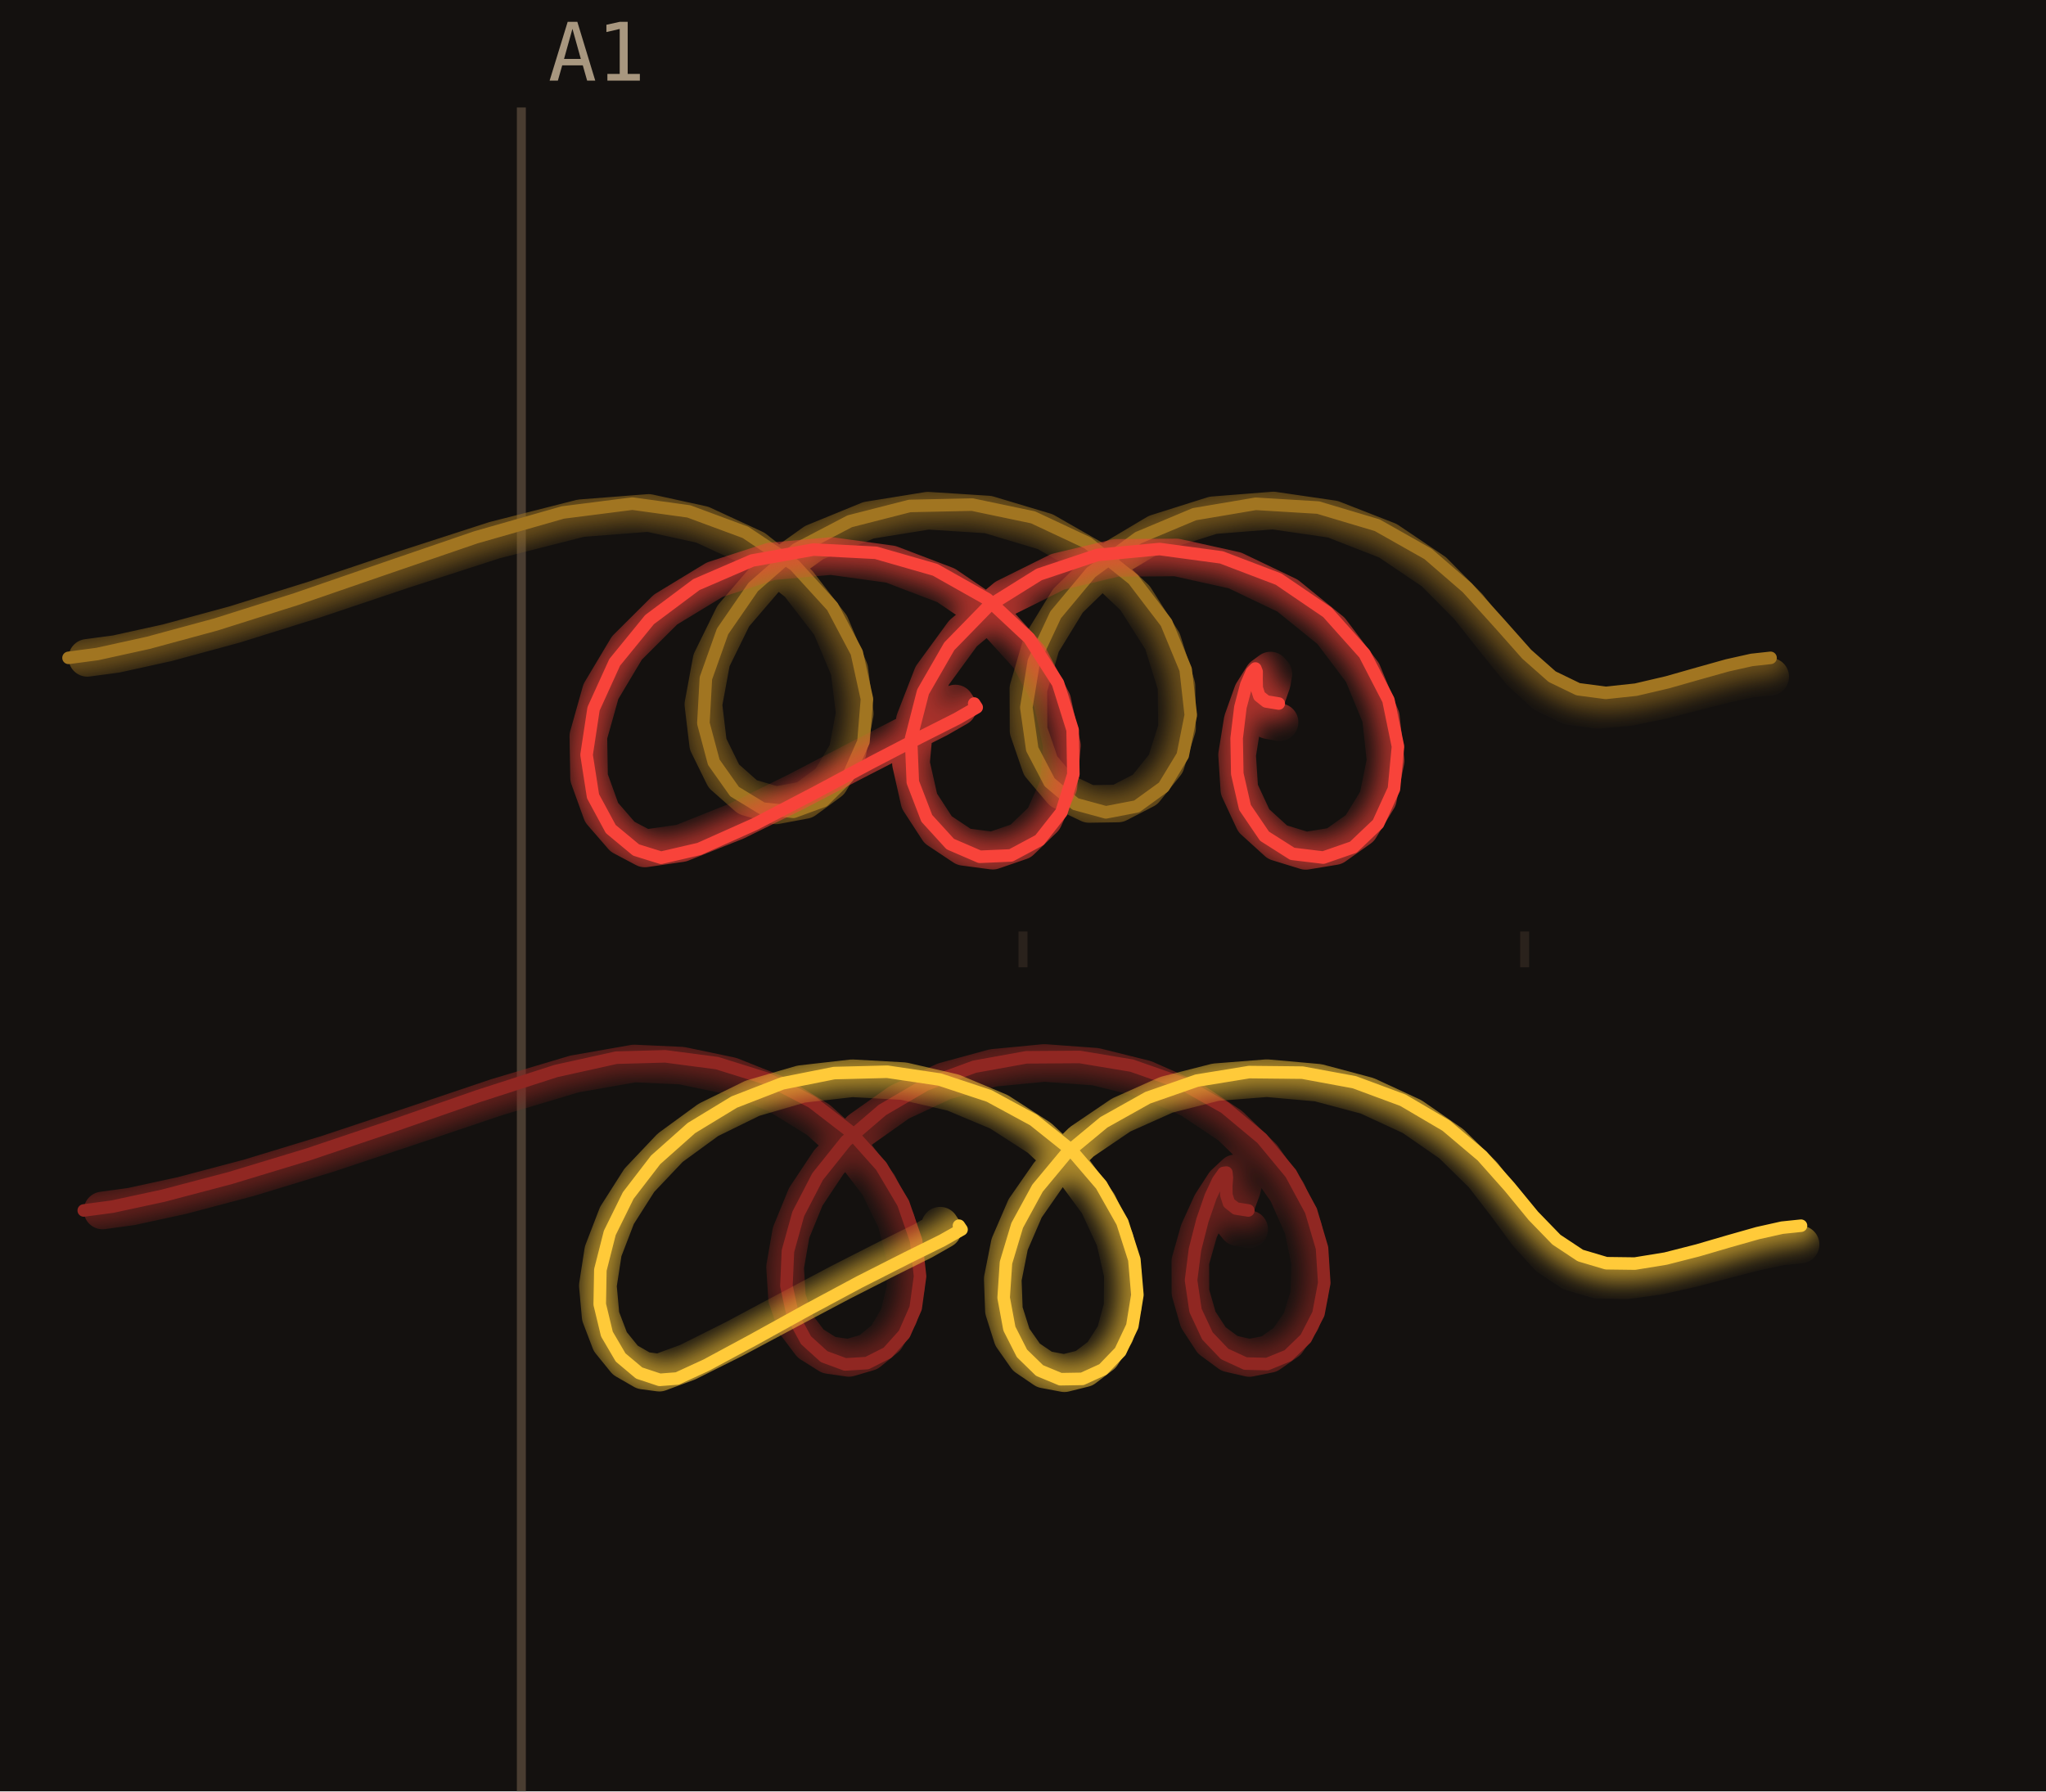
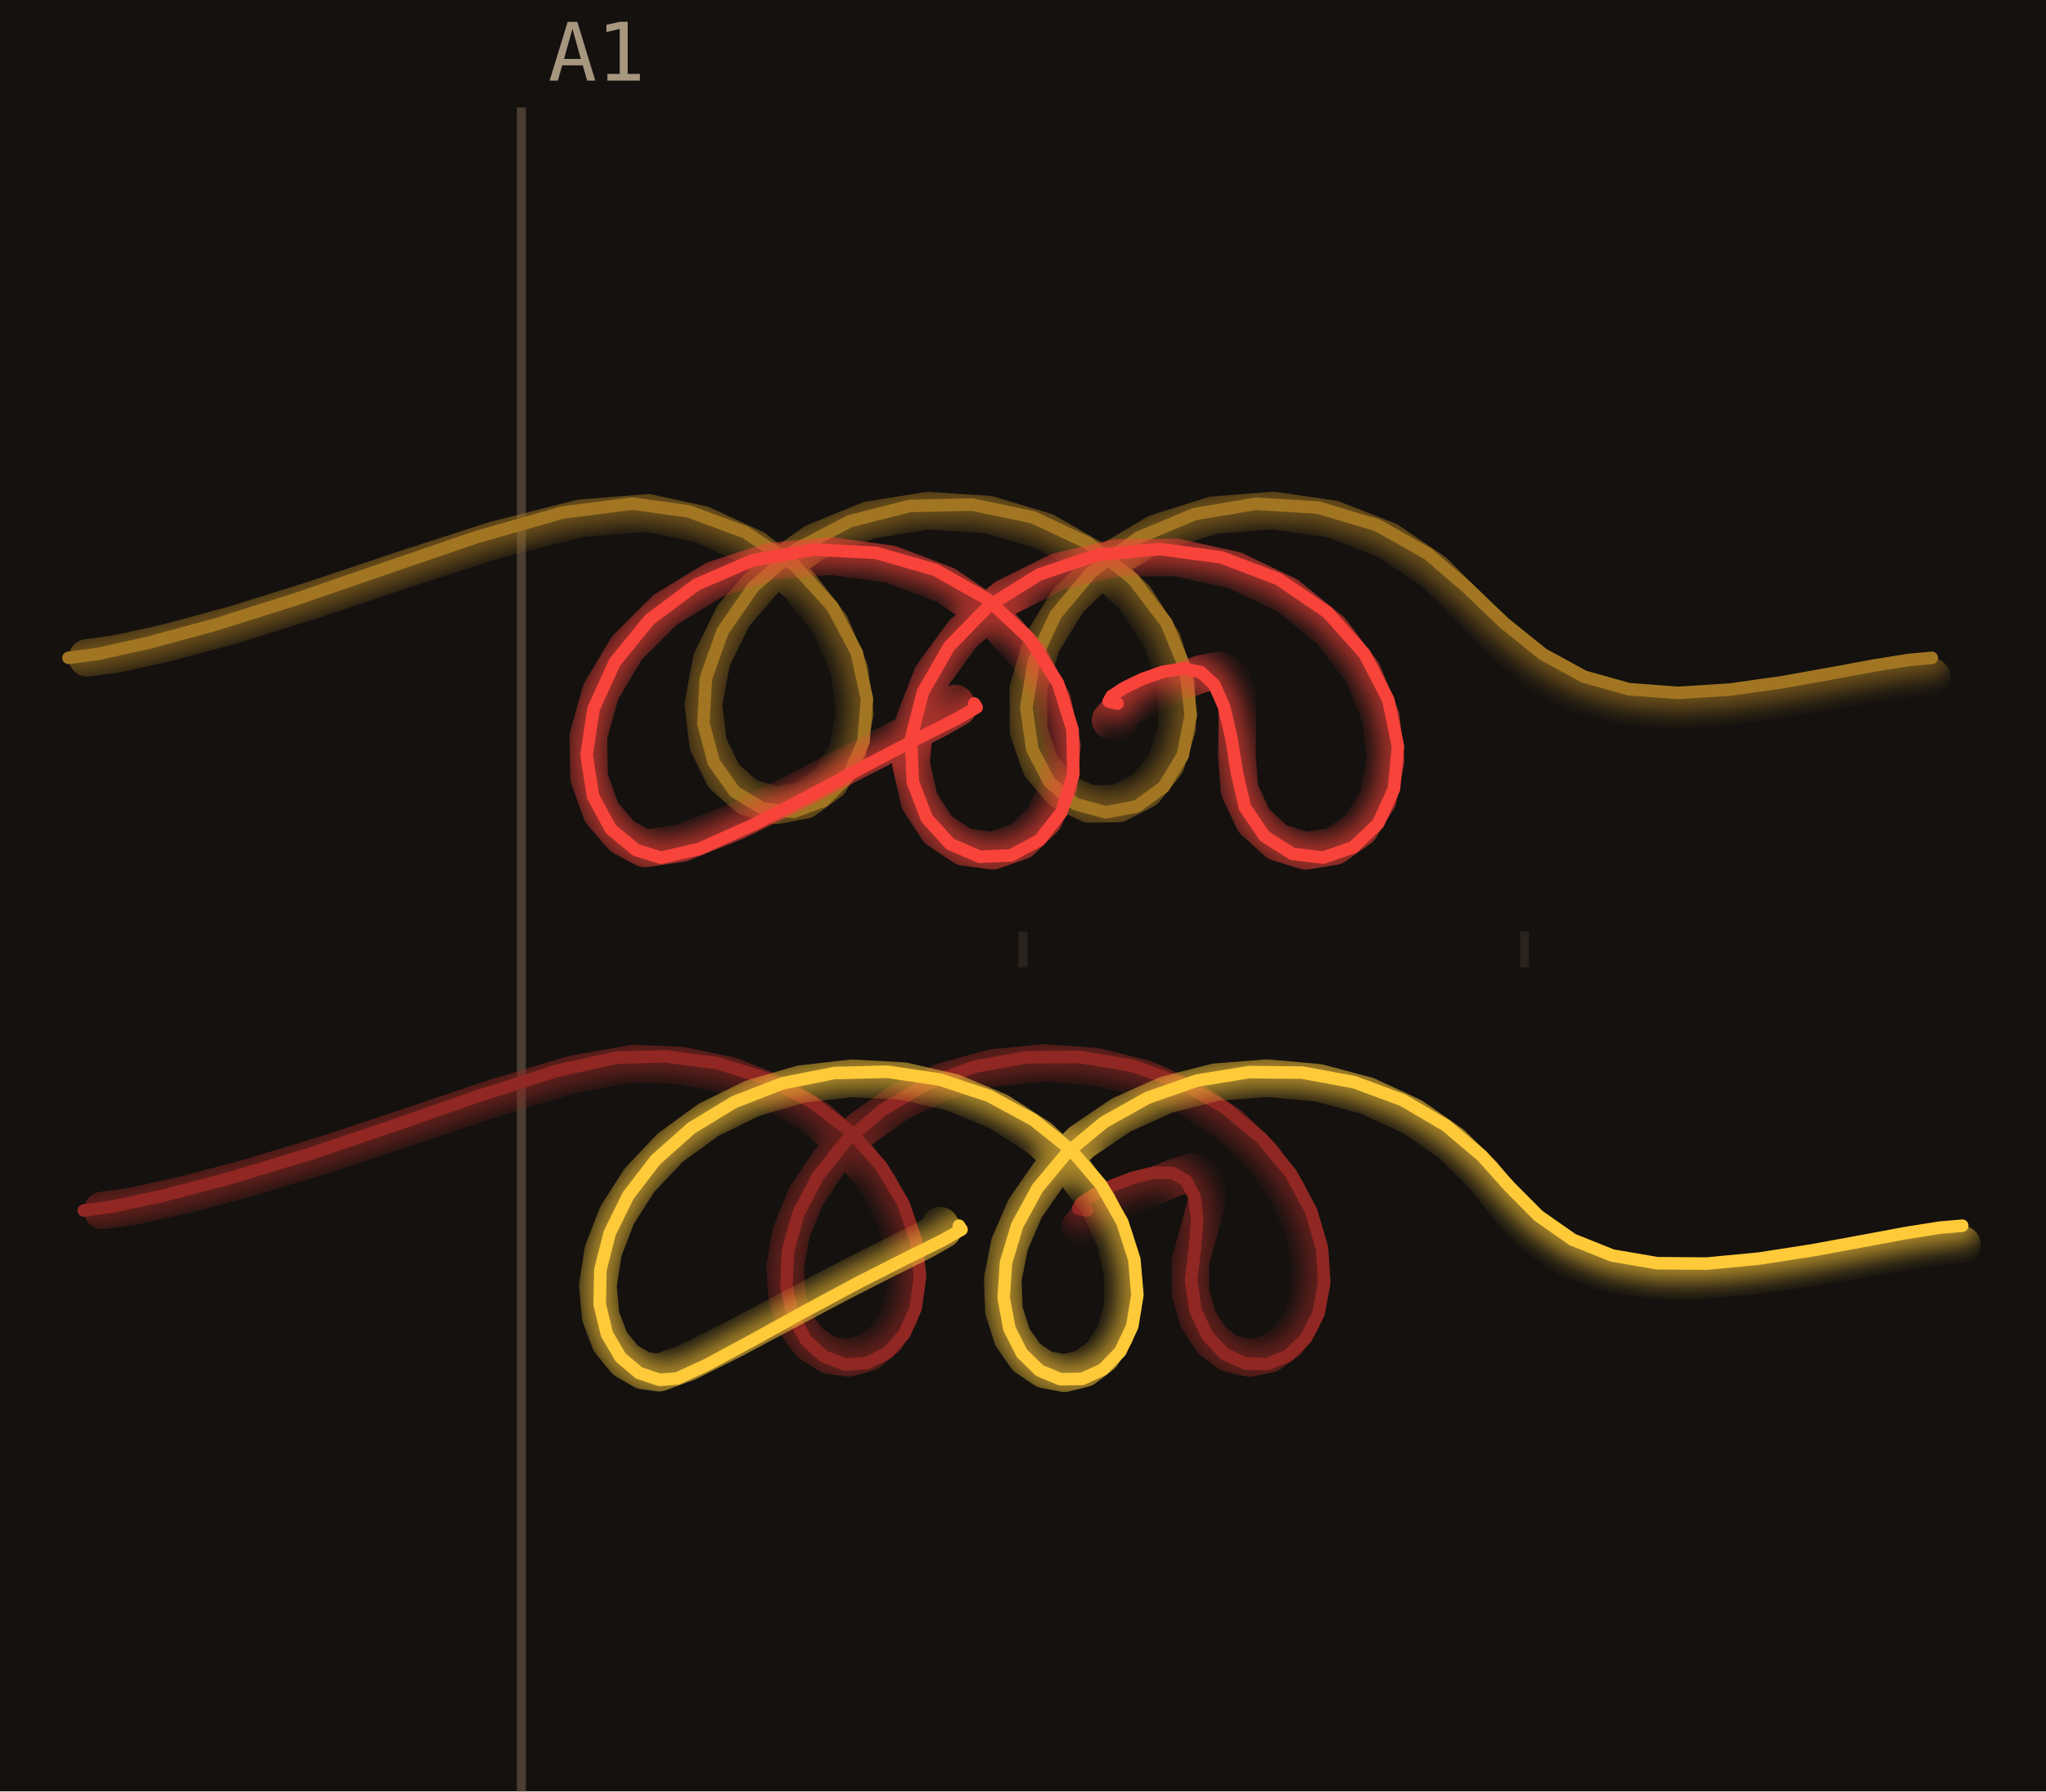
<svg xmlns="http://www.w3.org/2000/svg" viewBox="0 0 228.4 200" width="228.4" height="200" role="img">
  <rect width="228.4" height="200" fill="#14110f" />
  <path d="M58.2 12L58.2 200" stroke="#4a3d31" stroke-width="1" fill="none" />
  <path d="M114.2 104L114.2 108" stroke="#2a221c" stroke-width="1" fill="none" />
  <path d="M170.2 104L170.2 108" stroke="#2a221c" stroke-width="1" fill="none" />
  <text x="61.2" y="9" fill="#a8977f" font-size="9" font-family="ui-monospace, Menlo, monospace">A1</text>
  <defs>
-     <filter id="fade-wk0l5v2uj" filterUnits="userSpaceOnUse" x="0.51" y="49.09" width="204.28" height="48.75">
+     <filter id="fade-wk01v55uf6" filterUnits="userSpaceOnUse" x="0.51" y="49.09" width="222.28" height="48.75">
      <feGaussianBlur stdDeviation="1.26" />
    </filter>
-     <mask id="mask-wk0l5v2uj" maskUnits="userSpaceOnUse" x="0.51" y="49.09" width="204.28" height="48.75">
-       <path d="M7.65 73.45L10.87 73.02L16.55 71.77L24.11 69.72L33.06 66.89L42.92 63.49L53.13 59.99L62.83 57.22L70.6 56.23L76.9 57.1L83.22 59.44L88.7 63.1L92.92 67.72L95.64 72.86L96.78 78.05L96.39 82.82L94.66 86.73L91.93 89.42L88.59 90.64L85.12 90.28L82 88.38L79.68 85.1L78.52 80.75L78.8 75.73L80.66 70.5L84.08 65.54L88.91 61.31L94.86 58.2L101.55 56.49L108.53 56.34L115.32 57.76L121.44 60.63L126.5 64.68L130.2 69.53L132.36 74.75L132.93 79.84L132.03 84.35L129.9 87.86L126.89 90.04L123.45 90.7L120.05 89.77L117.17 87.34L115.23 83.64L114.57 78.99L115.41 73.84L117.84 68.65L121.79 63.91L127.06 60.04L133.33 57.41L140.18 56.25L147.14 56.67L153.74 58.64L159.42 61.85L163.78 65.62L167.35 69.57L170.43 73.04L173.27 75.55L176.16 76.95L179.26 77.36L182.62 77L186.13 76.18L189.61 75.19L192.82 74.29L195.55 73.68L197.65 73.45" fill="none" stroke="#fff" stroke-width="4.2" stroke-linecap="round" stroke-linejoin="round" filter="url(#fade-wk0l5v2uj)" />
+     <mask id="mask-wk01v55uf6" maskUnits="userSpaceOnUse" x="0.51" y="49.09" width="222.28" height="48.75">
+       <path d="M7.65 73.45L10.87 73.02L16.55 71.77L24.11 69.72L33.06 66.89L42.92 63.49L53.13 59.99L62.83 57.22L70.6 56.23L76.9 57.1L83.22 59.44L88.7 63.1L92.92 67.72L95.64 72.86L96.78 78.05L96.39 82.82L94.66 86.73L91.93 89.42L88.59 90.64L85.12 90.28L82 88.38L79.68 85.1L78.52 80.75L78.8 75.73L80.66 70.5L84.08 65.54L88.91 61.31L94.86 58.2L101.55 56.49L108.53 56.34L115.32 57.76L121.44 60.63L126.5 64.68L130.2 69.53L132.36 74.75L132.93 79.84L132.03 84.35L129.9 87.86L126.89 90.04L123.45 90.7L120.05 89.77L117.17 87.34L115.23 83.64L114.57 78.99L115.41 73.84L117.84 68.65L121.79 63.91L127.06 60.04L133.33 57.41L140.18 56.25L147.14 56.67L153.74 58.64L159.42 61.85L163.8 65.62L167.93 69.57L172.24 73.04L176.84 75.55L181.85 76.95L187.3 77.36L193.06 77L198.89 76.18L204.43 75.19L209.3 74.29L213.14 73.68L215.65 73.45" fill="none" stroke="#fff" stroke-width="4.2" stroke-linecap="round" stroke-linejoin="round" filter="url(#fade-wk01v55uf6)" />
    </mask>
  </defs>
-   <g mask="url(#mask-wk0l5v2uj)" opacity="0.65">
-     <path d="M9.75 73.45L12.97 73.02L18.65 71.77L26.21 69.72L35.16 66.92L45.01 63.61L55.21 60.31L64.84 57.86L72.42 57.27L78.4 58.58L84.24 61.28L89.14 65.16L92.72 69.81L94.82 74.79L95.42 79.65L94.61 83.94L92.63 87.27L89.83 89.32L86.62 89.92L83.46 89L80.8 86.65L79.05 83.09L78.52 78.65L79.43 73.72L81.86 68.77L85.74 64.25L90.88 60.58L96.96 58.09L103.58 57.02L110.31 57.45L116.68 59.36L122.26 62.56L126.71 66.77L129.77 71.59L131.33 76.58L131.4 81.28L130.14 85.27L127.82 88.16L124.82 89.71L121.57 89.76L118.54 88.31L116.17 85.5L114.82 81.57L114.8 76.91L116.25 71.92L119.22 67.07L123.58 62.82L129.1 59.53L135.42 57.53L142.14 57L148.79 57.97L154.93 60.37L160.07 63.84L163.91 67.72L167.02 71.65L169.76 75.03L172.41 77.46L175.22 78.83L178.36 79.25L181.84 78.95L185.53 78.19L189.2 77.25L192.59 76.38L195.43 75.77L197.61 75.55" fill="none" stroke="#a17521" stroke-width="4.2" stroke-linecap="round" stroke-linejoin="round" />
+   <g mask="url(#mask-wk01v55uf6)" opacity="0.65">
+     <path d="M9.75 73.45L12.97 73.02L18.65 71.77L26.21 69.72L35.16 66.92L45.01 63.61L55.21 60.31L64.84 57.86L72.42 57.27L78.4 58.58L84.24 61.28L89.14 65.16L92.72 69.81L94.82 74.79L95.42 79.65L94.61 83.94L92.63 87.27L89.83 89.32L86.62 89.92L83.46 89L80.8 86.65L79.05 83.09L78.52 78.65L79.43 73.72L81.86 68.77L85.74 64.25L90.88 60.58L96.96 58.09L103.58 57.02L110.31 57.45L116.68 59.36L122.26 62.56L126.71 66.77L129.77 71.59L131.33 76.58L131.4 81.28L130.14 85.27L127.82 88.16L124.82 89.71L121.57 89.76L118.54 88.31L116.17 85.5L114.82 81.57L114.8 76.91L116.25 71.92L119.22 67.07L123.58 62.82L129.1 59.53L135.42 57.53L142.14 57L148.79 57.97L154.93 60.37L160.07 63.84L163.93 67.72L167.6 71.65L171.57 75.03L175.97 77.46L180.91 78.83L186.4 79.25L192.28 78.95L198.28 78.19L204.02 77.25L209.07 76.38L213.03 75.77L215.61 75.55" fill="none" stroke="#a17521" stroke-width="4.2" stroke-linecap="round" stroke-linejoin="round" />
  </g>
-   <path d="M7.65 73.45L10.87 73.02L16.55 71.77L24.11 69.72L33.06 66.89L42.92 63.49L53.13 59.99L62.83 57.22L70.6 56.23L76.9 57.1L83.22 59.44L88.7 63.1L92.92 67.72L95.64 72.86L96.78 78.05L96.39 82.82L94.66 86.73L91.93 89.42L88.59 90.64L85.12 90.28L82 88.38L79.68 85.1L78.52 80.75L78.8 75.73L80.66 70.5L84.08 65.54L88.91 61.31L94.86 58.2L101.55 56.49L108.53 56.34L115.32 57.76L121.44 60.63L126.5 64.68L130.2 69.53L132.36 74.75L132.93 79.84L132.03 84.35L129.9 87.86L126.89 90.04L123.45 90.7L120.05 89.77L117.17 87.34L115.23 83.64L114.57 78.99L115.41 73.84L117.84 68.65L121.79 63.91L127.06 60.04L133.33 57.41L140.18 56.25L147.14 56.67L153.74 58.64L159.42 61.85L163.78 65.62L167.35 69.57L170.43 73.04L173.27 75.55L176.16 76.95L179.26 77.36L182.62 77L186.13 76.18L189.61 75.19L192.82 74.29L195.55 73.68L197.65 73.45" fill="none" stroke="#a17521" stroke-width="1.4" stroke-linecap="round" stroke-linejoin="round" />
+   <path d="M7.65 73.45L10.87 73.02L16.55 71.77L24.11 69.72L33.06 66.89L42.92 63.49L53.13 59.99L62.83 57.22L70.6 56.23L76.9 57.1L83.22 59.44L88.7 63.1L92.92 67.72L95.64 72.86L96.78 78.05L96.39 82.82L94.66 86.73L91.93 89.42L88.59 90.64L85.12 90.28L82 88.38L79.68 85.1L78.52 80.75L78.8 75.73L80.66 70.5L84.08 65.54L88.91 61.31L94.86 58.2L101.55 56.49L108.53 56.34L115.32 57.76L121.44 60.63L126.5 64.68L130.2 69.53L132.36 74.75L132.93 79.84L132.03 84.35L129.9 87.86L126.89 90.04L123.45 90.7L120.05 89.77L117.17 87.34L115.23 83.64L114.57 78.99L115.41 73.84L117.84 68.65L121.79 63.91L127.06 60.04L133.33 57.41L140.18 56.25L147.14 56.67L153.74 58.64L159.42 61.85L163.8 65.62L167.93 69.57L172.24 73.04L176.84 75.55L181.85 76.95L187.3 77.36L193.06 77L198.89 76.18L204.43 75.19L209.3 74.29L213.14 73.68L215.65 73.45" fill="none" stroke="#a17521" stroke-width="1.4" stroke-linecap="round" stroke-linejoin="round" />
  <defs>
-     <filter id="fade-wk11vcdcbm" filterUnits="userSpaceOnUse" x="2.21" y="110.8" width="152.76" height="48.68">
+     <filter id="fade-wk11ulvgk5" filterUnits="userSpaceOnUse" x="2.21" y="110.8" width="152.76" height="48.68">
      <feGaussianBlur stdDeviation="1.26" />
    </filter>
-     <mask id="mask-wk11vcdcbm" maskUnits="userSpaceOnUse" x="2.21" y="110.8" width="152.76" height="48.68">
-       <path d="M9.35 135.15L12.56 134.72L18.22 133.5L25.7 131.53L34.43 128.88L43.84 125.71L53.33 122.4L62.06 119.58L68.8 118.09L74.26 117.94L80.05 118.7L85.62 120.44L90.65 123.05L94.95 126.37L98.38 130.21L100.83 134.34L102.27 138.52L102.71 142.5L102.22 146.05L100.95 148.95L99.07 151.04L96.79 152.19L94.35 152.34L92 151.47L89.98 149.64L88.52 146.95L87.79 143.57L87.96 139.69L89.11 135.54L91.27 131.37L94.43 127.42L98.5 123.93L103.34 121.1L108.77 119.1L114.58 118.05L120.52 118.01L126.35 118.98L131.82 120.9L136.72 123.66L140.86 127.11L144.1 131.02L146.35 135.18L147.58 139.34L147.83 143.25L147.18 146.69L145.77 149.44L143.79 151.35L141.46 152.3L139.02 152.24L136.71 151.17L134.79 149.16L133.46 146.32L132.96 142.94L133.4 139.5L134.23 136.25L135.15 133.59L135.98 131.82L136.59 130.96L136.9 130.92L136.96 131.48L136.89 132.39L136.9 133.41L137.19 134.32L137.96 134.93L139.35 135.15" fill="none" stroke="#fff" stroke-width="4.2" stroke-linecap="round" stroke-linejoin="round" filter="url(#fade-wk11vcdcbm)" />
+     <mask id="mask-wk11ulvgk5" maskUnits="userSpaceOnUse" x="2.21" y="110.8" width="152.76" height="48.68">
+       <path d="M9.35 135.15L12.56 134.72L18.22 133.5L25.7 131.53L34.43 128.88L43.84 125.71L53.33 122.4L62.06 119.58L68.8 118.09L74.26 117.94L80.05 118.7L85.62 120.44L90.65 123.05L94.95 126.37L98.38 130.21L100.83 134.34L102.27 138.52L102.71 142.5L102.22 146.05L100.95 148.95L99.07 151.04L96.79 152.19L94.35 152.34L92 151.47L89.98 149.64L88.52 146.95L87.79 143.57L87.96 139.69L89.11 135.54L91.27 131.37L94.43 127.42L98.5 123.93L103.34 121.1L108.77 119.1L114.58 118.05L120.52 118.01L126.35 118.98L131.82 120.9L136.72 123.66L140.86 127.11L144.1 131.02L146.35 135.18L147.58 139.34L147.83 143.25L147.18 146.69L145.77 149.44L143.79 151.35L141.46 152.3L139.02 152.24L136.71 151.17L134.79 149.16L133.46 146.32L132.96 142.94L133.38 139.5L133.65 136.25L133.34 133.59L132.41 131.82L130.89 130.96L128.86 130.92L126.51 131.48L124.14 132.39L122.08 133.41L120.71 134.32L120.36 134.93L121.35 135.15" fill="none" stroke="#fff" stroke-width="4.2" stroke-linecap="round" stroke-linejoin="round" filter="url(#fade-wk11ulvgk5)" />
    </mask>
  </defs>
-   <g mask="url(#mask-wk11vcdcbm)" opacity="0.65">
-     <path d="M11.45 135.15L14.66 134.71L20.32 133.48L27.8 131.5L36.53 128.84L45.94 125.71L55.43 122.51L64.13 119.91L70.8 118.74L76.09 118.98L81.59 120.13L86.77 122.2L91.35 125.03L95.16 128.46L98.07 132.29L100.03 136.29L101.03 140.22L101.09 143.85L100.33 146.96L98.9 149.38L96.97 150.96L94.77 151.61L92.53 151.29L90.49 150.01L88.87 147.86L87.86 144.95L87.64 141.47L88.31 137.62L89.95 133.62L92.55 129.71L96.08 126.12L100.41 123.06L105.41 120.72L110.87 119.23L116.58 118.68L122.31 119.1L127.82 120.47L132.89 122.71L137.33 125.68L140.96 129.2L143.69 133.08L145.46 137.09L146.26 140.97L146.15 144.52L145.24 147.51L143.69 149.77L141.69 151.17L139.47 151.62L137.25 151.11L135.27 149.65L133.76 147.33L132.89 144.3L132.88 140.84L133.84 137.45L135.23 134.4L136.68 132.16L137.92 131L138.68 130.88L138.9 131.57L138.65 132.73L138.16 134.07L137.73 135.34L137.65 136.37L138.18 137.02L139.45 137.25" fill="none" stroke="#902722" stroke-width="4.2" stroke-linecap="round" stroke-linejoin="round" />
+   <g mask="url(#mask-wk11ulvgk5)" opacity="0.65">
+     <path d="M11.45 135.15L14.66 134.71L20.32 133.48L27.8 131.5L36.53 128.84L45.94 125.71L55.43 122.51L64.13 119.91L70.8 118.74L76.09 118.98L81.59 120.13L86.77 122.2L91.35 125.03L95.16 128.46L98.07 132.29L100.03 136.29L101.03 140.22L101.09 143.85L100.33 146.96L98.9 149.38L96.97 150.96L94.77 151.61L92.53 151.29L90.49 150.01L88.87 147.86L87.86 144.95L87.64 141.47L88.31 137.62L89.95 133.62L92.55 129.71L96.08 126.12L100.41 123.06L105.41 120.72L110.87 119.23L116.58 118.68L122.31 119.1L127.82 120.47L132.89 122.71L137.33 125.68L140.96 129.2L143.69 133.08L145.46 137.09L146.26 140.97L146.15 144.52L145.24 147.51L143.69 149.77L141.69 151.17L139.47 151.62L137.25 151.11L135.27 149.65L133.76 147.33L132.89 144.3L132.88 140.84L133.83 137.45L134.65 134.4L134.87 132.16L134.35 131L132.99 130.88L130.86 131.57L128.2 132.73L125.41 134.07L122.91 135.34L121.16 136.37L120.59 137.02L121.45 137.25" fill="none" stroke="#902722" stroke-width="4.2" stroke-linecap="round" stroke-linejoin="round" />
  </g>
-   <path d="M9.35 135.15L12.56 134.72L18.22 133.5L25.7 131.53L34.43 128.88L43.84 125.71L53.33 122.4L62.06 119.58L68.8 118.09L74.26 117.94L80.05 118.7L85.62 120.44L90.65 123.05L94.95 126.37L98.38 130.21L100.83 134.34L102.27 138.52L102.71 142.5L102.22 146.05L100.95 148.95L99.07 151.04L96.79 152.19L94.35 152.34L92 151.47L89.98 149.64L88.52 146.95L87.79 143.57L87.96 139.69L89.11 135.54L91.27 131.37L94.43 127.42L98.5 123.93L103.34 121.1L108.77 119.1L114.58 118.05L120.52 118.01L126.35 118.98L131.82 120.9L136.72 123.66L140.86 127.11L144.1 131.02L146.35 135.18L147.58 139.34L147.83 143.25L147.18 146.69L145.77 149.44L143.79 151.35L141.46 152.3L139.02 152.24L136.71 151.17L134.79 149.16L133.46 146.32L132.96 142.94L133.4 139.5L134.23 136.25L135.15 133.59L135.98 131.82L136.59 130.96L136.9 130.92L136.96 131.48L136.89 132.39L136.9 133.41L137.19 134.32L137.96 134.93L139.35 135.15" fill="none" stroke="#902722" stroke-width="1.4" stroke-linecap="round" stroke-linejoin="round" />
+   <path d="M9.35 135.15L12.56 134.72L18.22 133.5L25.7 131.53L34.43 128.88L43.84 125.71L53.33 122.4L62.06 119.58L68.8 118.09L74.26 117.94L80.05 118.7L85.62 120.44L90.65 123.05L94.95 126.37L98.38 130.21L100.83 134.34L102.27 138.52L102.71 142.5L102.22 146.05L100.95 148.95L99.07 151.04L96.79 152.19L94.35 152.34L92 151.47L89.98 149.64L88.52 146.95L87.79 143.57L87.96 139.69L89.11 135.54L91.27 131.37L94.43 127.42L98.5 123.93L103.34 121.1L108.77 119.1L114.58 118.05L120.52 118.01L126.35 118.98L131.82 120.9L136.72 123.66L140.86 127.11L144.1 131.02L146.35 135.18L147.58 139.34L147.83 143.25L147.18 146.69L145.77 149.44L143.79 151.35L141.46 152.3L139.02 152.24L136.71 151.17L134.79 149.16L133.46 146.32L132.96 142.94L133.38 139.5L133.65 136.25L133.34 133.59L132.41 131.82L130.89 130.96L128.86 130.92L126.51 131.48L124.14 132.39L122.08 133.41L120.71 134.32L120.36 134.93L121.35 135.15" fill="none" stroke="#902722" stroke-width="1.4" stroke-linecap="round" stroke-linejoin="round" />
  <defs>
-     <filter id="fade-wk214j75u9" filterUnits="userSpaceOnUse" x="59.6" y="112.52" width="148.58" height="48.68">
+     <filter id="fade-wk217sh1k1" filterUnits="userSpaceOnUse" x="59.6" y="112.52" width="166.58" height="48.68">
      <feGaussianBlur stdDeviation="1.26" />
    </filter>
-     <mask id="mask-wk214j75u9" maskUnits="userSpaceOnUse" x="59.6" y="112.52" width="148.58" height="48.68">
-       <path d="M107.05 136.85L107.34 137.28L105.18 138.5L101.2 140.47L95.97 143.12L90.06 146.29L84.07 149.6L78.84 152.42L75.6 153.91L73.64 154.06L71.35 153.3L69.28 151.56L67.75 148.95L66.95 145.63L67.02 141.79L68.07 137.66L70.13 133.48L73.19 129.5L77.18 125.95L81.95 123.05L87.33 120.96L93.11 119.81L99.05 119.66L104.9 120.53L110.42 122.36L115.38 125.05L119.61 128.43L122.94 132.31L125.29 136.46L126.63 140.63L126.97 144.58L126.4 148.07L125.06 150.9L123.13 152.9L120.82 153.95L118.38 153.99L116.05 153.02L114.08 151.1L112.68 148.34L112.04 144.89L112.3 140.98L113.55 136.82L115.82 132.66L119.07 128.75L123.22 125.31L128.13 122.56L133.61 120.65L139.44 119.7L145.38 119.76L151.19 120.83L156.61 122.84L161.44 125.68L165.44 129.06L168.5 132.5L171.17 135.75L173.75 138.41L176.42 140.18L179.31 141.04L182.5 141.08L185.94 140.52L189.51 139.61L193 138.59L196.21 137.68L198.94 137.07L201.05 136.85" fill="none" stroke="#fff" stroke-width="4.2" stroke-linecap="round" stroke-linejoin="round" filter="url(#fade-wk214j75u9)" />
+     <mask id="mask-wk217sh1k1" maskUnits="userSpaceOnUse" x="59.6" y="112.52" width="166.58" height="48.68">
+       <path d="M107.05 136.85L107.34 137.28L105.18 138.5L101.2 140.47L95.97 143.12L90.06 146.29L84.07 149.6L78.84 152.42L75.6 153.91L73.64 154.06L71.35 153.3L69.28 151.56L67.75 148.95L66.95 145.63L67.02 141.79L68.07 137.66L70.13 133.48L73.19 129.5L77.18 125.95L81.95 123.05L87.33 120.96L93.11 119.81L99.05 119.66L104.9 120.53L110.42 122.36L115.38 125.05L119.61 128.43L122.94 132.31L125.29 136.46L126.63 140.63L126.97 144.58L126.4 148.07L125.06 150.9L123.13 152.9L120.82 153.95L118.38 153.99L116.05 153.02L114.08 151.1L112.68 148.34L112.04 144.89L112.3 140.98L113.55 136.82L115.82 132.66L119.07 128.75L123.22 125.31L128.13 122.56L133.61 120.65L139.44 119.7L145.38 119.76L151.19 120.83L156.61 122.84L161.44 125.68L165.44 129.06L168.52 132.5L171.75 135.75L175.56 138.41L179.99 140.18L185.01 141.04L190.54 141.08L196.39 140.52L202.26 139.61L207.82 138.59L212.69 137.68L216.54 137.07L219.05 136.85" fill="none" stroke="#fff" stroke-width="4.2" stroke-linecap="round" stroke-linejoin="round" filter="url(#fade-wk217sh1k1)" />
    </mask>
  </defs>
-   <g mask="url(#mask-wk214j75u9)" opacity="0.65">
-     <path d="M104.95 136.85L105.24 137.29L103.08 138.52L99.1 140.5L93.87 143.16L87.96 146.29L81.97 149.49L76.77 152.09L73.6 153.26L71.81 153.02L69.81 151.87L68.13 149.8L67.05 146.97L66.74 143.54L67.33 139.71L68.87 135.71L71.37 131.78L74.81 128.15L79.07 125.04L84 122.62L89.43 121.04L95.13 120.39L100.87 120.71L106.41 121.99L111.53 124.14L116.04 127.05L119.76 130.53L122.59 134.38L124.45 138.38L125.35 142.29L125.32 145.88L124.49 148.94L122.99 151.28L121.03 152.77L118.82 153.32L116.59 152.9L114.58 151.53L113.01 149.29L112.07 146.32L111.94 142.8L112.71 138.92L114.44 134.91L117.14 131.03L120.75 127.48L125.16 124.49L130.21 122.23L135.71 120.83L141.43 120.38L147.15 120.89L152.63 122.35L157.64 124.67L162.01 127.7L165.54 131.16L168.17 134.57L170.5 137.74L172.85 140.31L175.4 142.02L178.28 142.87L181.55 142.95L185.14 142.46L188.9 141.62L192.59 140.65L195.98 139.77L198.83 139.17L201 138.95" fill="none" stroke="#ffca39" stroke-width="4.2" stroke-linecap="round" stroke-linejoin="round" />
+   <g mask="url(#mask-wk217sh1k1)" opacity="0.65">
+     <path d="M104.95 136.85L105.24 137.29L103.08 138.52L99.1 140.5L93.87 143.16L87.96 146.29L81.97 149.49L76.77 152.09L73.6 153.26L71.81 153.02L69.81 151.87L68.13 149.8L67.05 146.97L66.74 143.54L67.33 139.71L68.87 135.71L71.37 131.78L74.81 128.15L79.07 125.04L84 122.62L89.43 121.04L95.13 120.39L100.87 120.71L106.41 121.99L111.53 124.14L116.04 127.05L119.76 130.53L122.59 134.38L124.45 138.38L125.35 142.29L125.32 145.88L124.49 148.94L122.99 151.28L121.03 152.77L118.82 153.32L116.59 152.9L114.58 151.53L113.01 149.29L112.07 146.32L111.94 142.8L112.71 138.92L114.44 134.91L117.14 131.03L120.75 127.48L125.16 124.49L130.21 122.23L135.71 120.83L141.43 120.38L147.15 120.89L152.63 122.35L157.64 124.67L162.01 127.7L165.54 131.16L168.19 134.57L171.08 137.74L174.66 140.31L178.97 142.02L183.98 142.87L189.59 142.95L195.58 142.46L201.65 141.62L207.41 140.65L212.47 139.77L216.42 139.17L219 138.95" fill="none" stroke="#ffca39" stroke-width="4.2" stroke-linecap="round" stroke-linejoin="round" />
  </g>
-   <path d="M107.05 136.85L107.34 137.28L105.18 138.5L101.2 140.47L95.97 143.12L90.06 146.29L84.07 149.6L78.84 152.42L75.6 153.91L73.64 154.06L71.35 153.3L69.28 151.56L67.75 148.95L66.95 145.63L67.02 141.79L68.07 137.66L70.13 133.48L73.19 129.5L77.18 125.95L81.95 123.05L87.33 120.96L93.11 119.81L99.05 119.66L104.9 120.53L110.42 122.36L115.38 125.05L119.61 128.43L122.94 132.31L125.29 136.46L126.63 140.63L126.97 144.58L126.4 148.07L125.06 150.9L123.13 152.9L120.82 153.95L118.38 153.99L116.05 153.02L114.08 151.1L112.68 148.34L112.04 144.89L112.3 140.98L113.55 136.82L115.82 132.66L119.07 128.75L123.22 125.31L128.13 122.56L133.61 120.65L139.44 119.7L145.38 119.76L151.19 120.83L156.61 122.84L161.44 125.68L165.44 129.06L168.5 132.5L171.17 135.75L173.75 138.41L176.42 140.18L179.31 141.04L182.5 141.08L185.94 140.52L189.51 139.61L193 138.59L196.21 137.68L198.94 137.07L201.05 136.85" fill="none" stroke="#ffca39" stroke-width="1.4" stroke-linecap="round" stroke-linejoin="round" />
+   <path d="M107.05 136.85L107.34 137.28L105.18 138.5L101.2 140.47L95.97 143.12L90.06 146.29L84.07 149.6L78.84 152.42L75.6 153.91L73.64 154.06L71.35 153.3L69.28 151.56L67.75 148.95L66.95 145.63L67.02 141.79L68.07 137.66L70.13 133.48L73.19 129.5L77.18 125.95L81.95 123.05L87.33 120.96L93.11 119.81L99.05 119.66L104.9 120.53L110.42 122.36L115.38 125.05L119.61 128.43L122.94 132.31L125.29 136.46L126.63 140.63L126.97 144.58L126.4 148.07L125.06 150.9L123.13 152.9L120.82 153.95L118.38 153.99L116.05 153.02L114.08 151.1L112.68 148.34L112.04 144.89L112.3 140.98L113.55 136.82L115.82 132.66L119.07 128.75L123.22 125.31L128.13 122.56L133.61 120.65L139.44 119.7L145.38 119.76L151.19 120.83L156.61 122.84L161.44 125.68L165.44 129.06L168.52 132.5L171.75 135.75L175.56 138.41L179.99 140.18L185.01 141.04L190.54 141.08L196.39 140.52L202.26 139.61L207.82 138.59L212.69 137.68L216.54 137.07L219.05 136.85" fill="none" stroke="#ffca39" stroke-width="1.4" stroke-linecap="round" stroke-linejoin="round" />
  <defs>
-     <filter id="fade-wk371vby4" filterUnits="userSpaceOnUse" x="58.34" y="54.16" width="104.87" height="48.75">
+     <filter id="fade-wk3agceqp" filterUnits="userSpaceOnUse" x="58.34" y="54.16" width="104.87" height="48.75">
      <feGaussianBlur stdDeviation="1.26" />
    </filter>
-     <mask id="mask-wk371vby4" maskUnits="userSpaceOnUse" x="58.34" y="54.16" width="104.87" height="48.75">
-       <path d="M108.75 78.55L109.03 78.98L106.85 80.23L102.79 82.28L97.34 85.11L90.98 88.51L84.27 92.01L78.07 94.78L73.8 95.77L71 94.9L68.18 92.56L66.2 88.9L65.48 84.28L66.26 79.14L68.62 73.95L72.51 69.18L77.74 65.27L83.97 62.58L90.81 61.36L97.78 61.72L104.4 63.62L110.22 66.9L114.88 71.25L118.1 76.27L119.74 81.5L119.82 86.46L118.49 90.69L116.04 93.8L112.85 95.51L109.37 95.66L106.08 94.24L103.46 91.37L101.9 87.32L101.7 82.47L103.04 77.25L105.97 72.16L110.37 67.65L116 64.14L122.51 61.96L129.45 61.3L136.35 62.23L142.73 64.66L148.17 68.36L152.33 73.01L154.99 78.16L156.06 83.35L155.61 88.09L153.84 91.96L151.07 94.59L147.72 95.75L144.26 95.33L141.16 93.36L138.98 90.15L138.12 86.38L138.05 82.43L138.47 78.96L139.13 76.45L139.74 75.05L140.14 74.64L140.28 75L140.27 75.82L140.29 76.81L140.58 77.71L141.35 78.32L142.75 78.55" fill="none" stroke="#fff" stroke-width="4.2" stroke-linecap="round" stroke-linejoin="round" filter="url(#fade-wk371vby4)" />
+     <mask id="mask-wk3agceqp" maskUnits="userSpaceOnUse" x="58.34" y="54.16" width="104.87" height="48.75">
+       <path d="M108.75 78.55L109.03 78.98L106.85 80.23L102.79 82.28L97.34 85.11L90.98 88.51L84.27 92.01L78.07 94.78L73.8 95.77L71 94.9L68.18 92.56L66.2 88.9L65.48 84.28L66.26 79.14L68.62 73.95L72.51 69.18L77.74 65.27L83.97 62.58L90.81 61.36L97.78 61.72L104.4 63.62L110.22 66.9L114.88 71.25L118.1 76.27L119.74 81.5L119.82 86.46L118.49 90.69L116.04 93.8L112.85 95.51L109.37 95.66L106.08 94.24L103.46 91.37L101.9 87.32L101.7 82.47L103.04 77.25L105.97 72.16L110.37 67.65L116 64.14L122.51 61.96L129.45 61.3L136.35 62.23L142.73 64.66L148.17 68.36L152.33 73.01L154.99 78.16L156.06 83.35L155.61 88.09L153.84 91.96L151.07 94.59L147.72 95.75L144.26 95.33L141.16 93.36L138.98 90.15L138.1 86.38L137.47 82.43L136.66 78.96L135.56 76.45L134.05 75.05L132.1 74.64L129.84 75L127.51 75.82L125.47 76.81L124.1 77.71L123.76 78.32L124.75 78.55" fill="none" stroke="#fff" stroke-width="4.2" stroke-linecap="round" stroke-linejoin="round" filter="url(#fade-wk3agceqp)" />
    </mask>
  </defs>
-   <g mask="url(#mask-wk371vby4)" opacity="0.65">
-     <path d="M106.65 78.55L106.93 78.98L104.75 80.23L100.69 82.28L95.24 85.08L88.89 88.39L82.19 91.69L76.06 94.14L71.98 94.73L69.5 93.42L67.16 90.72L65.76 86.84L65.68 82.19L67.08 77.21L69.98 72.35L74.29 68.06L79.77 64.73L86.07 62.68L92.78 62.08L99.44 63L105.6 65.35L110.85 68.91L114.88 73.35L117.47 78.28L118.54 83.23L118.16 87.75L116.52 91.42L113.94 93.91L110.82 94.98L107.59 94.55L104.72 92.64L102.64 89.44L101.69 85.23L102.13 80.41L104.07 75.42L107.5 70.72L112.26 66.73L118.08 63.84L124.58 62.29L131.33 62.24L137.86 63.69L143.73 66.5L148.58 70.43L152.1 75.09L154.15 80.08L154.68 84.93L153.82 89.18L151.8 92.47L148.98 94.47L145.76 95L142.61 94.03L139.97 91.63L138.35 88.15L138.1 84.28L138.72 80.44L139.82 77.35L140.99 75.49L141.83 74.87L142.15 75.23L141.98 76.22L141.54 77.49L141.12 78.74L141.04 79.76L141.58 80.41L142.84 80.64" fill="none" stroke="#f8433a" stroke-width="4.2" stroke-linecap="round" stroke-linejoin="round" />
+   <g mask="url(#mask-wk3agceqp)" opacity="0.65">
+     <path d="M106.65 78.55L106.93 78.98L104.75 80.23L100.69 82.28L95.24 85.08L88.89 88.39L82.19 91.69L76.06 94.14L71.98 94.73L69.5 93.42L67.16 90.72L65.76 86.84L65.68 82.19L67.08 77.21L69.98 72.35L74.29 68.06L79.77 64.73L86.07 62.68L92.78 62.08L99.44 63L105.6 65.35L110.85 68.91L114.88 73.35L117.47 78.28L118.54 83.23L118.16 87.75L116.52 91.42L113.94 93.91L110.82 94.98L107.59 94.55L104.72 92.64L102.64 89.44L101.69 85.23L102.13 80.41L104.07 75.42L107.5 70.72L112.26 66.73L118.08 63.84L124.58 62.29L131.33 62.24L137.86 63.69L143.73 66.5L148.58 70.43L152.1 75.09L154.15 80.08L154.68 84.93L153.82 89.18L151.8 92.47L148.98 94.47L145.76 95L142.61 94.03L139.97 91.63L138.35 88.15L138.08 84.28L138.14 80.44L138.01 77.35L137.42 75.49L136.14 74.87L134.11 75.23L131.54 76.22L128.79 77.49L126.31 78.74L124.56 79.76L123.98 80.41L124.84 80.64" fill="none" stroke="#f8433a" stroke-width="4.2" stroke-linecap="round" stroke-linejoin="round" />
  </g>
-   <path d="M108.75 78.55L109.03 78.98L106.85 80.23L102.79 82.28L97.34 85.11L90.98 88.51L84.27 92.01L78.07 94.78L73.8 95.77L71 94.9L68.18 92.56L66.2 88.9L65.48 84.28L66.26 79.14L68.62 73.95L72.51 69.18L77.74 65.27L83.97 62.58L90.81 61.36L97.78 61.72L104.4 63.62L110.22 66.9L114.88 71.25L118.1 76.27L119.74 81.5L119.82 86.46L118.49 90.69L116.04 93.8L112.85 95.51L109.37 95.66L106.08 94.24L103.46 91.37L101.9 87.32L101.7 82.47L103.04 77.25L105.97 72.16L110.37 67.65L116 64.14L122.51 61.96L129.45 61.3L136.35 62.23L142.73 64.66L148.17 68.36L152.33 73.01L154.99 78.16L156.06 83.35L155.61 88.09L153.84 91.96L151.07 94.59L147.72 95.75L144.26 95.33L141.16 93.36L138.98 90.15L138.12 86.38L138.05 82.43L138.47 78.96L139.13 76.45L139.74 75.05L140.14 74.64L140.28 75L140.27 75.82L140.29 76.81L140.58 77.71L141.35 78.32L142.75 78.55" fill="none" stroke="#f8433a" stroke-width="1.4" stroke-linecap="round" stroke-linejoin="round" />
+   <path d="M108.75 78.55L109.03 78.98L106.85 80.23L102.79 82.28L97.34 85.11L90.98 88.51L84.27 92.01L78.07 94.78L73.8 95.77L71 94.9L68.18 92.56L66.2 88.9L65.48 84.28L66.26 79.14L68.62 73.95L72.51 69.18L77.74 65.27L83.97 62.58L90.81 61.36L97.78 61.72L104.4 63.62L110.22 66.9L114.88 71.25L118.1 76.27L119.74 81.5L119.82 86.46L118.49 90.69L116.04 93.8L112.85 95.51L109.37 95.66L106.08 94.24L103.46 91.37L101.9 87.32L101.7 82.47L103.04 77.25L105.97 72.16L110.37 67.65L116 64.14L122.51 61.96L129.45 61.3L136.35 62.23L142.73 64.66L148.17 68.36L152.33 73.01L154.99 78.16L156.06 83.35L155.61 88.09L153.84 91.96L151.07 94.59L147.72 95.75L144.26 95.33L141.16 93.36L138.98 90.15L138.1 86.38L137.47 82.43L136.66 78.96L135.56 76.45L134.05 75.05L132.1 74.64L129.84 75L127.51 75.82L125.47 76.81L124.1 77.71L123.76 78.32L124.75 78.55" fill="none" stroke="#f8433a" stroke-width="1.4" stroke-linecap="round" stroke-linejoin="round" />
</svg>
